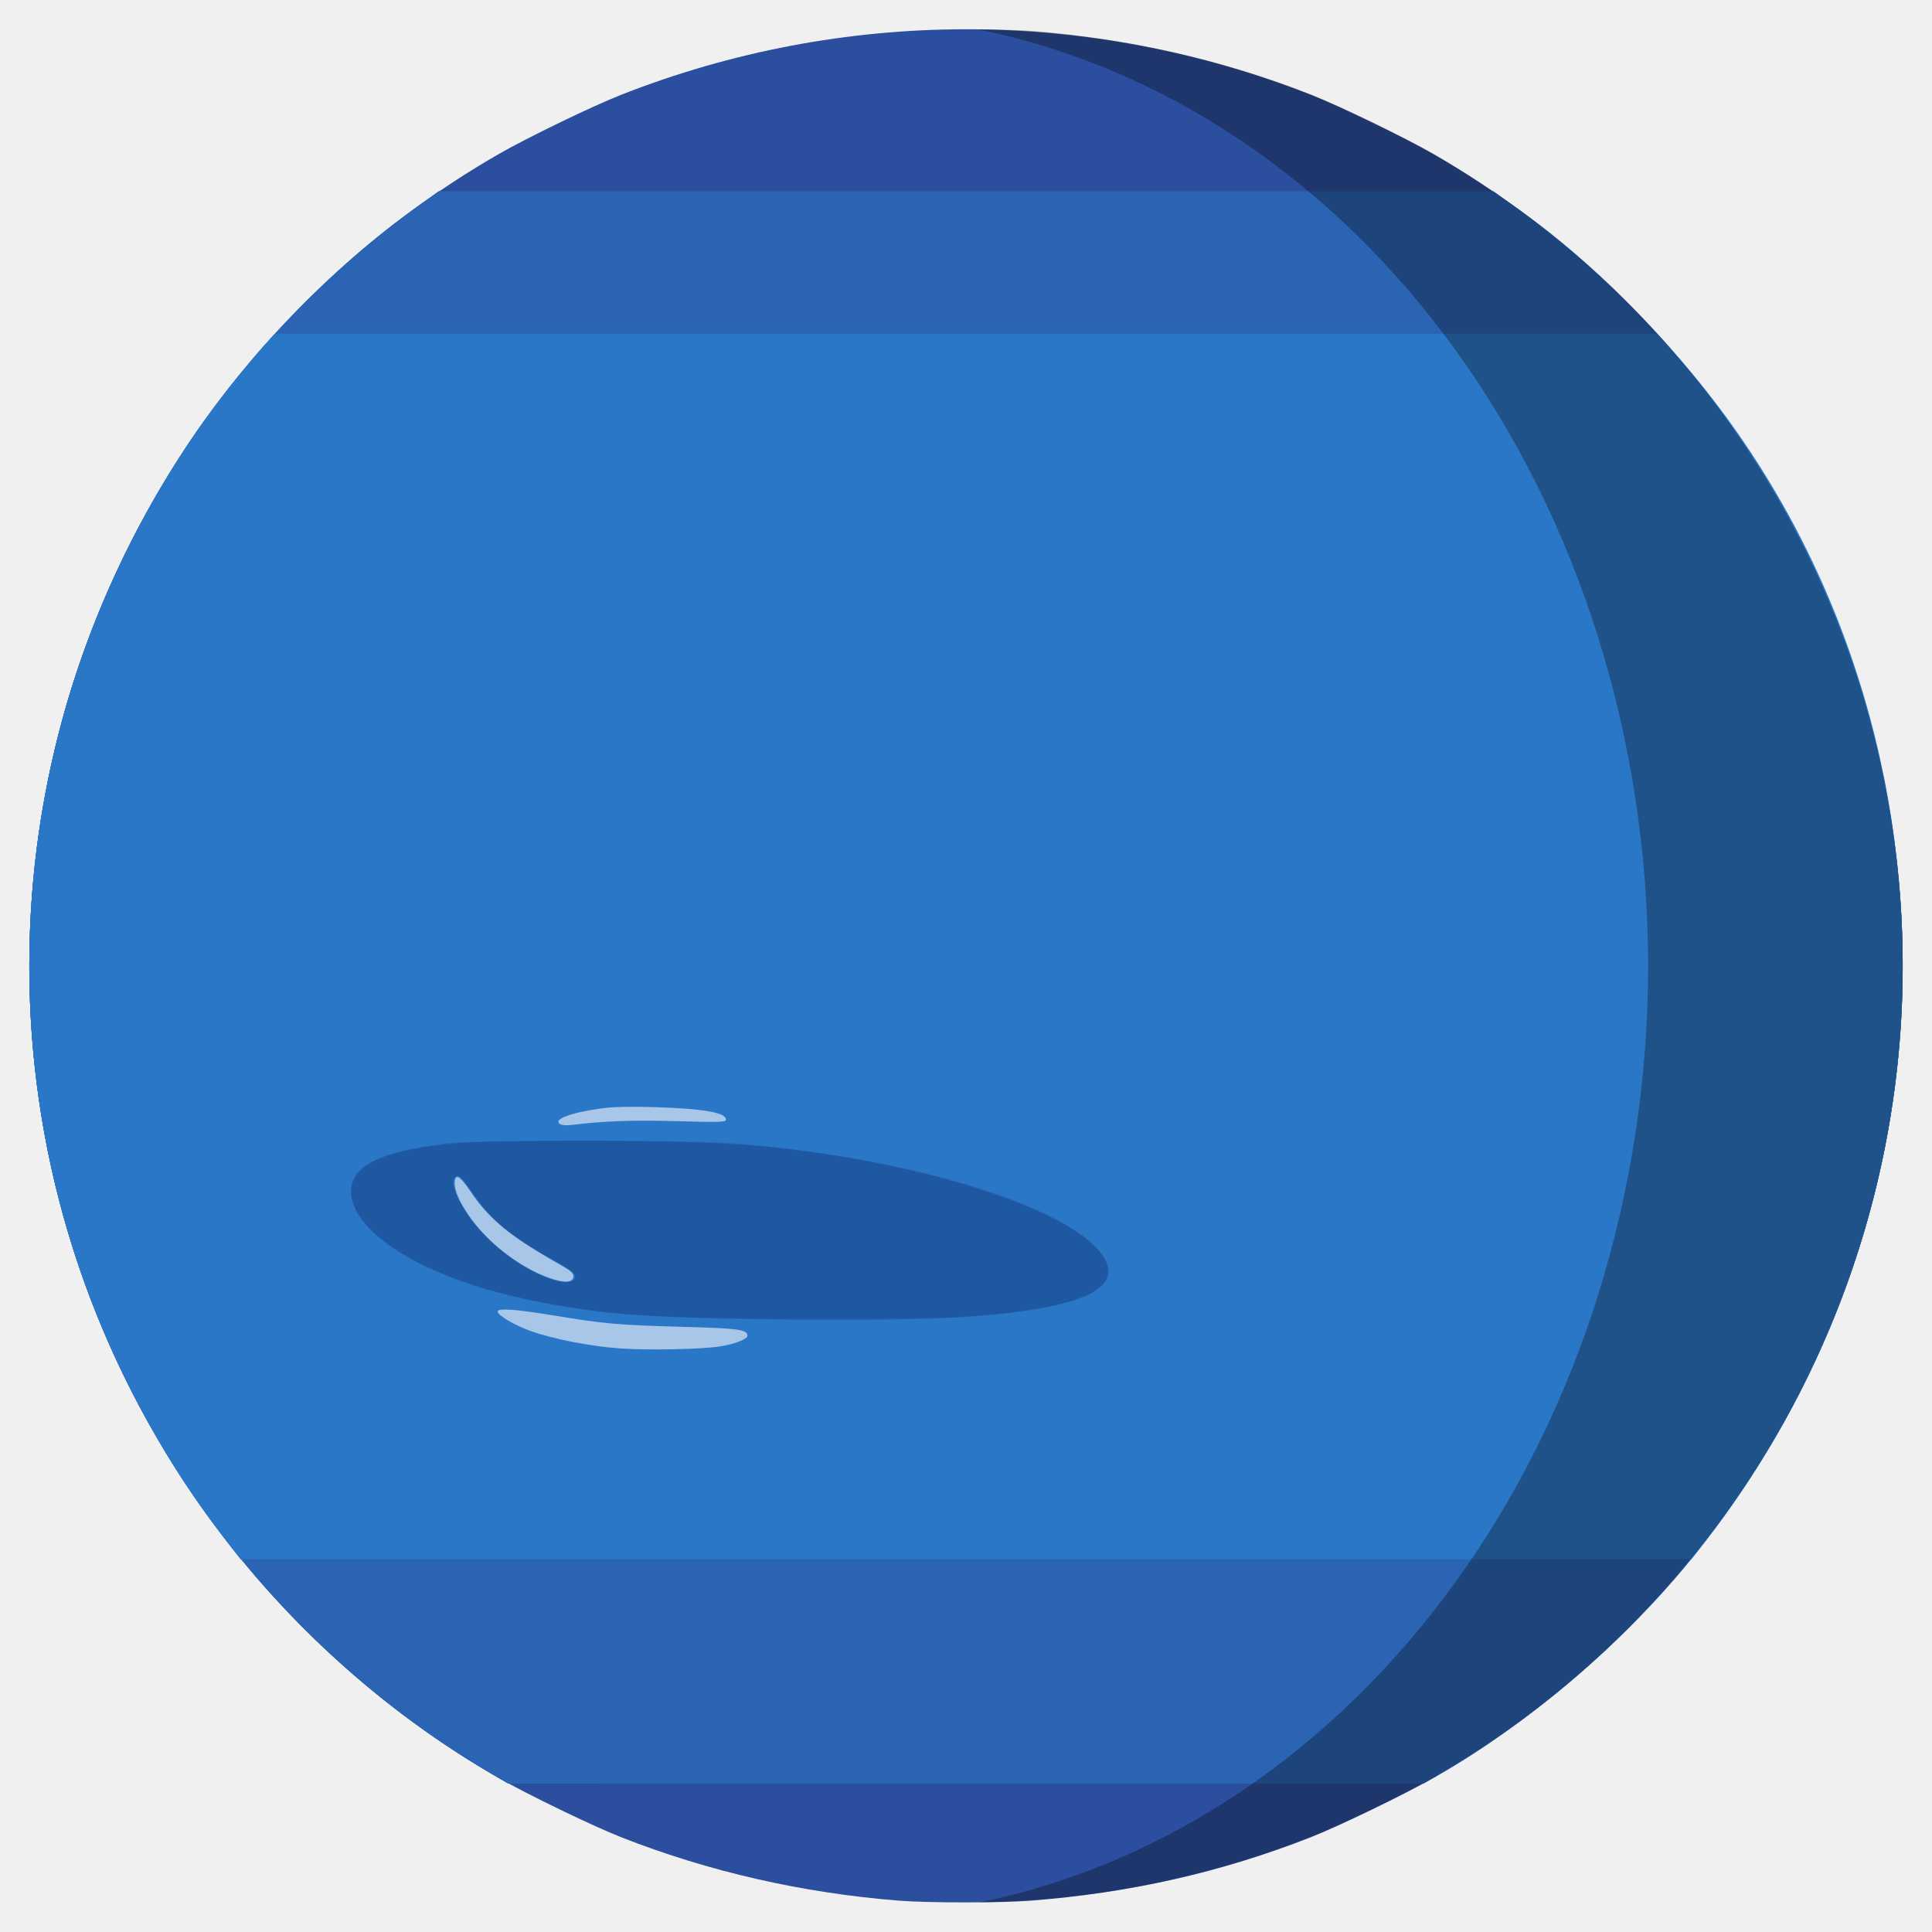
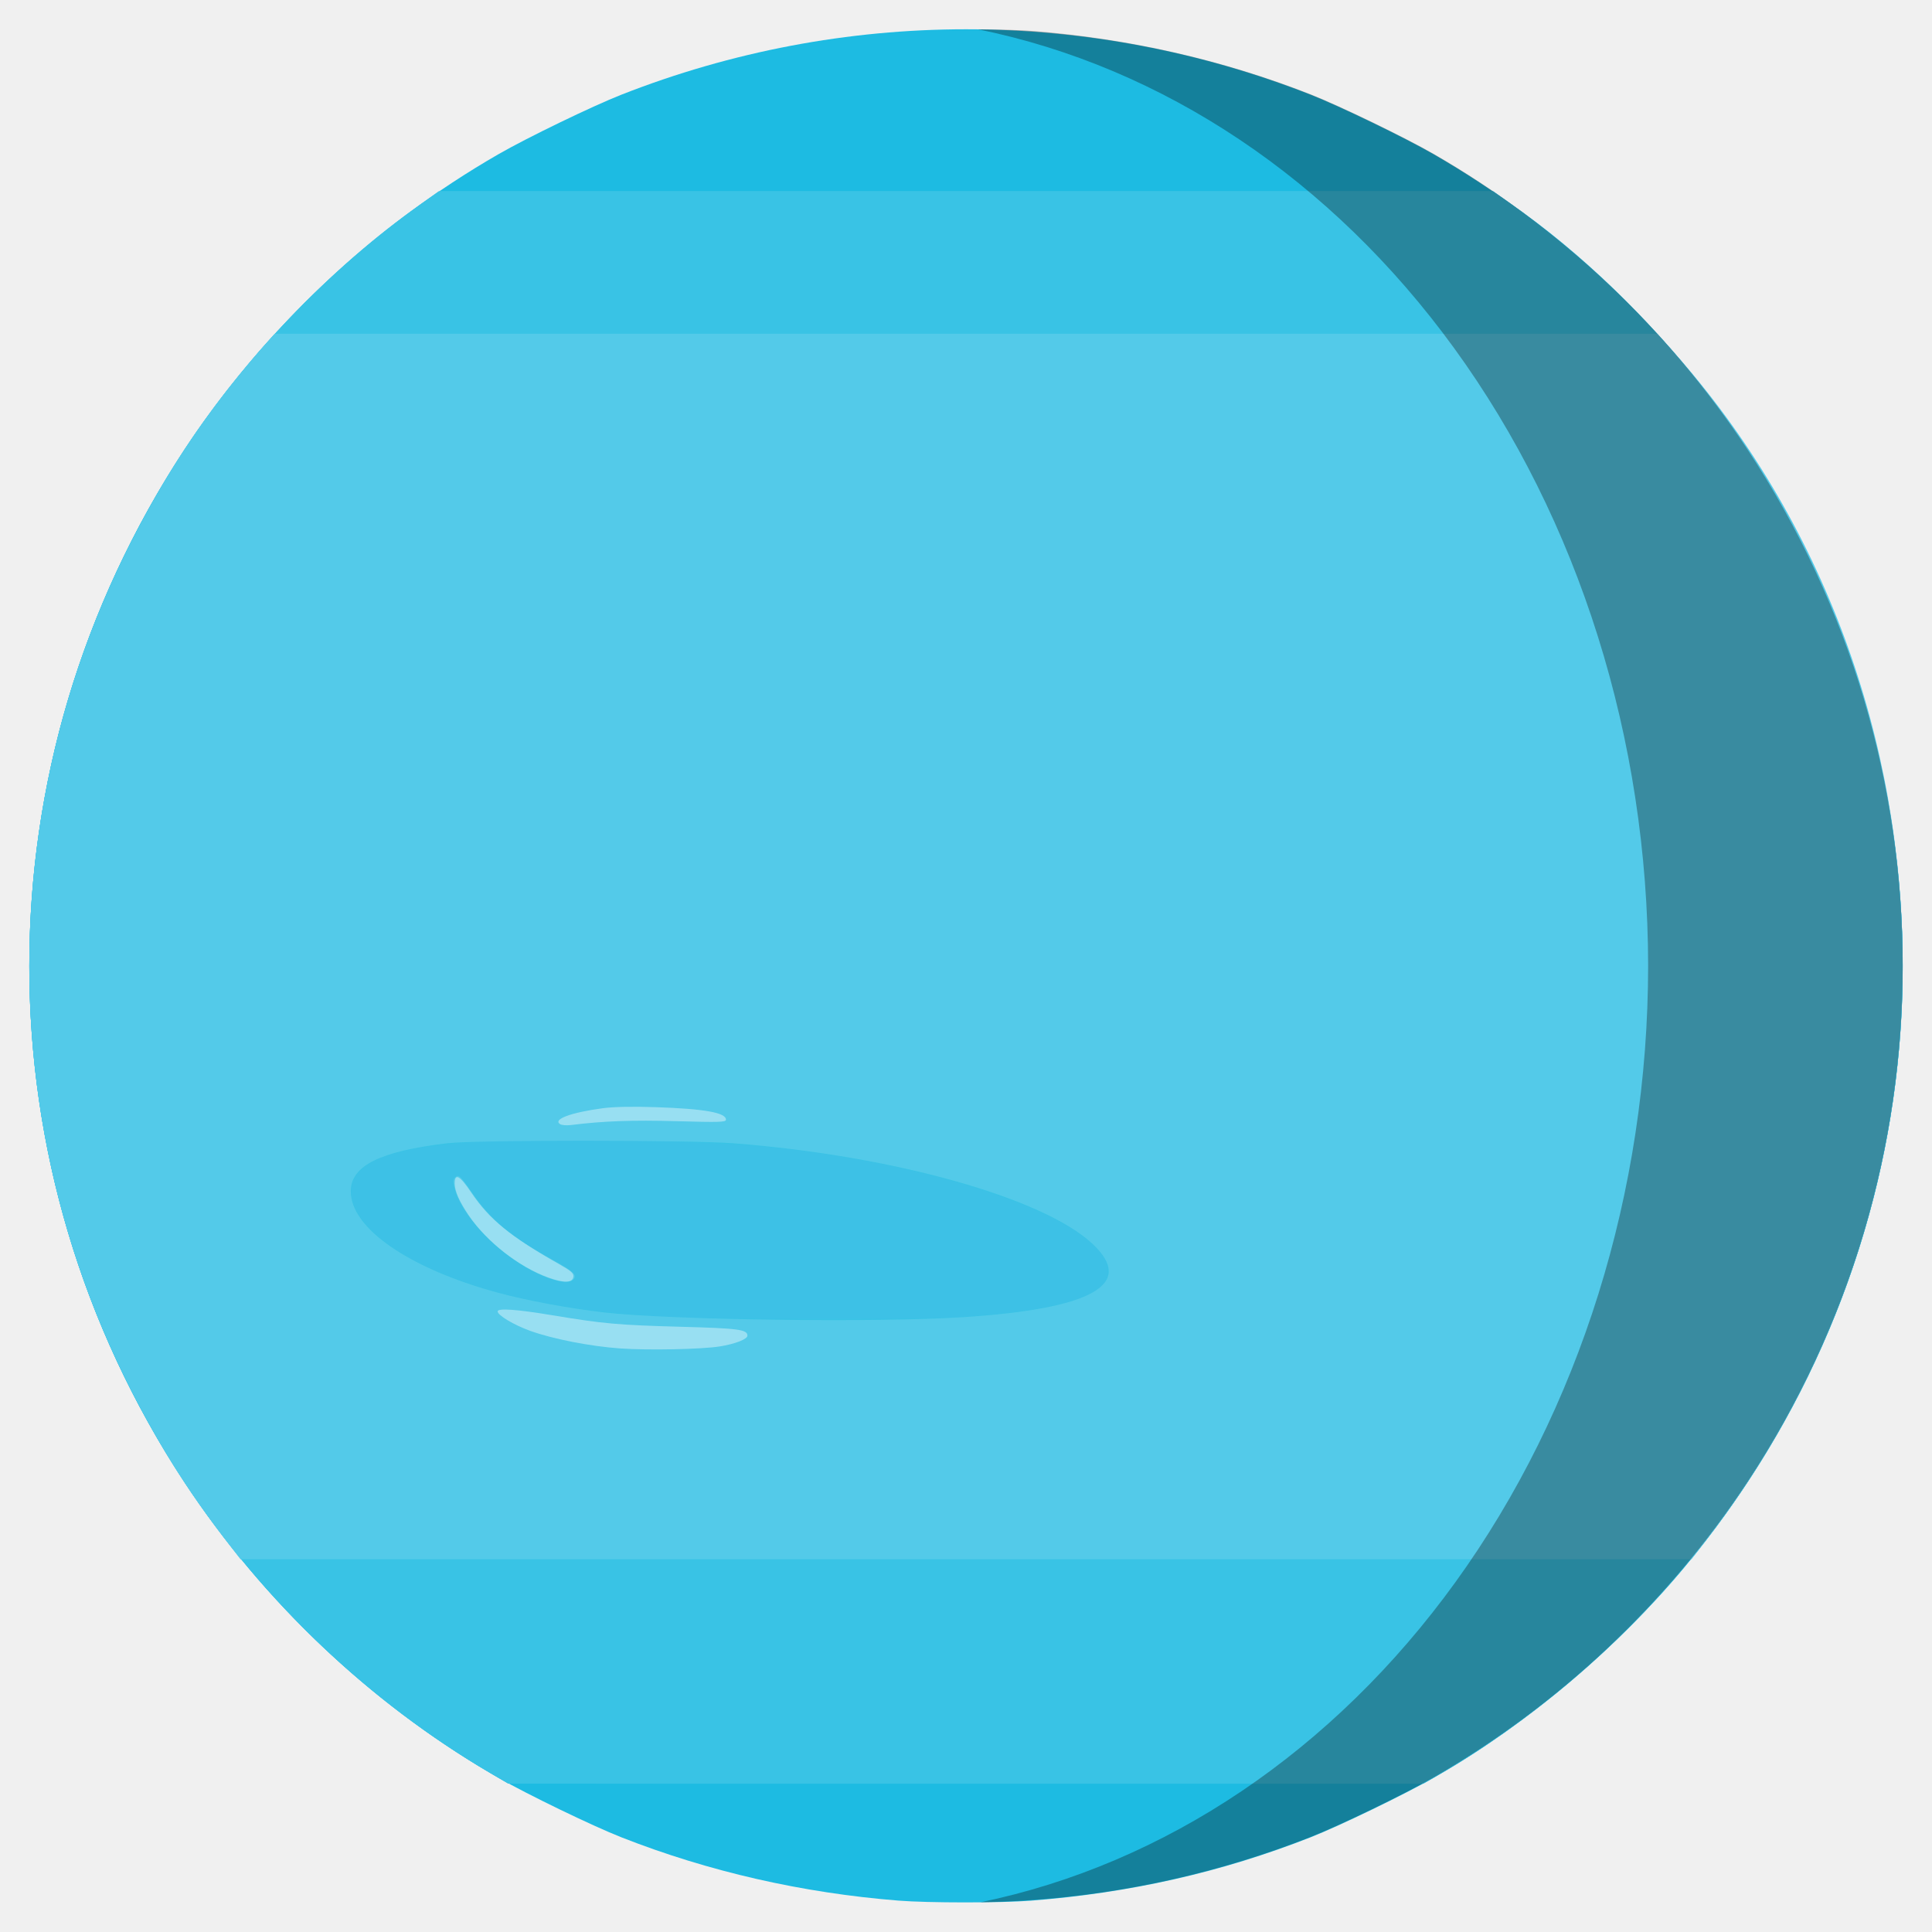
<svg xmlns="http://www.w3.org/2000/svg" width="3000" height="3000" viewBox="0 0 793.75 793.75" version="1.1" id="svg8">
  <defs id="defs2" />
  <g id="layer1" transform="translate(0,496.75)">
-     <path id="path870" d="m 369.214,284.111 c -39.634,-3.152 -78.02,-11.914 -113.851,-25.988 -11.907,-4.677 -38.715,-17.648 -50.511,-24.439 -51.737,-29.788 -96.181,-71.626 -129.057,-121.491 -84.996,-128.917 -84.996,-295.218 0,-424.135 32.876,-49.865 77.321,-91.704 129.057,-121.491 11.797,-6.792 38.604,-19.762 50.511,-24.439 45.134,-17.728 93.213,-26.85 141.512,-26.85 48.299,0 96.378,9.123 141.512,26.85 11.907,4.677 38.715,17.648 50.511,24.439 51.737,29.788 96.181,71.626 129.057,121.491 84.996,128.917 84.996,295.218 0,424.135 -32.877,49.865 -77.321,91.704 -129.057,121.491 -11.797,6.792 -38.604,19.762 -50.511,24.439 -36.513,14.342 -74.176,22.861 -115.013,26.017 -12.215,0.944 -42.13,0.928 -54.159,-0.029 z" style="fill:#2b4e9e;stroke-width:0.802;fill-opacity:1" />
-     <path id="path868" d="M 201.435,231.694 C 151.63,202.494 107.921,160.921 75.794,112.193 16.188,21.784 -2.649,-88.703 23.647,-193.682 c 11.449,-45.708 32.655,-91.611 60.004,-129.886 24.112,-33.745 55.608,-65.234 89.656,-89.635 l 6.94,-4.974 H 396.875 613.504 l 6.94,4.974 c 28.932,20.735 57.164,47.678 78.799,75.203 65.207,82.957 93.668,189.43 78.461,293.522 -10.279,70.36 -39.768,136.391 -85.461,191.361 -27.344,32.896 -65.085,64.822 -101.018,85.455 l -6.493,3.728 -187.936,-0.009 -187.936,-0.009 z" style="fill:#1d58a1;stroke-width:0.802;fill-opacity:1" />
-     <path id="path866" d="M 201.435,231.694 C 151.63,202.494 107.921,160.921 75.794,112.193 c -84.996,-128.917 -84.996,-295.218 0,-424.135 26.513,-40.213 62.987,-77.71 100.484,-103.3 l 4.564,-2.934 216.198,0 216.198,0 7.204,4.974 c 29.292,20.222 57.164,47.678 78.799,75.203 65.207,82.957 93.668,189.43 78.461,293.522 -10.279,70.36 -39.768,136.391 -85.461,191.361 -27.344,32.896 -65.085,64.822 -101.018,85.455 l -6.493,3.728 -187.936,-0.009 -187.936,-0.009 z M 392.866,44.424 c 40.077,-2.464 60.485,-8.129 62.199,-17.266 3.741,-19.943 -64.231,-45.394 -141.233,-52.881 -15.658,-1.523 -51.683,-2.743 -81.721,-2.769 -62.75,-0.054 -87.777,6.06 -87.791,21.449 -0.009,10.6 13.662,23.343 34.874,32.505 25.294,10.925 59.574,17.478 99.018,18.928 25.18,0.926 99.795,0.948 114.653,0.035 z M 226.09,28.861 C 210.749,23.205 195.946,10.472 188.822,-3.196 c -2.988,-5.733 -3.478,-8.537 -1.744,-9.977 1.49,-1.237 2.693,-0.104 7.68,7.227 7.061,10.381 16.225,17.884 33.028,27.039 6.798,3.704 9.161,5.851 8.457,7.685 -0.588,1.533 -6.096,1.578 -10.153,0.082 z" style="fill:#2a64b3;fill-opacity:1;stroke-width:0.802" />
-     <path id="path864" d="M 93.707,137.271 C 76.508,115.092 64.097,95.161 51.265,69.111 c -52.295,-106.158 -52.295,-231.814 0,-337.972 15.786,-32.045 32.576,-57.466 55.322,-83.764 l 6.249,-7.008 284.04,0 284.04,0 6.249,7.008 c 62.188,69.743 94.54,159.992 94.54,252.749 0,85.788 -28.524,168.623 -81.66,237.146 l -5.111,6.591 H 396.875 98.818 Z M 395.672,44.399 c 53.09,-3.425 70.891,-13.482 53.229,-30.072 -20.208,-18.981 -82.019,-36.315 -147.437,-41.348 -18.192,-1.399 -105.91,-1.419 -117.685,-0.026 -27.455,3.248 -39.501,9.179 -39.657,19.528 -0.231,15.248 23.785,31.899 60.328,41.828 11.89,3.23 29.265,6.464 43.696,8.132 27.008,3.122 111.999,4.25 147.525,1.958 z M 225.656,28.452 C 209.097,22.556 190.329,4.752 186.827,-8.384 c -0.753,-2.823 -0.728,-3.729 0.125,-4.581 1.452,-1.452 2.113,-0.858 7.051,6.338 7.671,11.179 16.029,18.135 32.898,27.378 8.496,4.655 10.293,6.282 8.856,8.014 -1.337,1.611 -5.017,1.497 -10.099,-0.313 z" style="fill:#2b77c7;fill-opacity:1;stroke-width:0.802" />
-     <path id="path862" d="m 254.844,57.249 c -12.261,-0.853 -27.777,-3.888 -37.067,-7.249 -6.707,-2.427 -13.326,-6.384 -13.326,-7.967 0,-1.404 7.795,-0.86 22.326,1.559 21.118,3.515 27.17,4.058 53.044,4.757 23.653,0.639 27.256,1.122 27.256,3.653 0,1.44 -5.134,3.433 -11.388,4.422 -7.513,1.188 -29.309,1.628 -40.844,0.826 z M 225.297,28.134 c -12.098,-4.368 -25.233,-14.597 -32.596,-25.382 -3.952,-5.79 -5.889,-10.15 -5.889,-13.256 0,-4.444 2.079,-3.325 6.756,3.637 7.433,11.064 16.108,18.141 36.166,29.502 5.017,2.842 6.042,3.757 5.835,5.211 -0.356,2.501 -3.868,2.6 -10.273,0.287 z m 4.811,-63.038 c -3.091,-1.982 4.394,-4.77 17.548,-6.537 4.438,-0.596 12.206,-0.752 21.738,-0.435 19.963,0.663 28.864,2.244 28.864,5.128 0,1.043 -2.581,1.124 -20.245,0.628 -18.253,-0.512 -30.111,-0.079 -43.496,1.588 -1.764,0.22 -3.748,0.052 -4.41,-0.372 z" style="fill:#ffffff;stroke-width:0.802;fill-opacity:0.588" />
+     <path id="path870" d="m 369.214,284.111 c -39.634,-3.152 -78.02,-11.914 -113.851,-25.988 -11.907,-4.677 -38.715,-17.648 -50.511,-24.439 -51.737,-29.788 -96.181,-71.626 -129.057,-121.491 -84.996,-128.917 -84.996,-295.218 0,-424.135 32.876,-49.865 77.321,-91.704 129.057,-121.491 11.797,-6.792 38.604,-19.762 50.511,-24.439 45.134,-17.728 93.213,-26.85 141.512,-26.85 48.299,0 96.378,9.123 141.512,26.85 11.907,4.677 38.715,17.648 50.511,24.439 51.737,29.788 96.181,71.626 129.057,121.491 84.996,128.917 84.996,295.218 0,424.135 -32.877,49.865 -77.321,91.704 -129.057,121.491 -11.797,6.792 -38.604,19.762 -50.511,24.439 -36.513,14.342 -74.176,22.861 -115.013,26.017 -12.215,0.944 -42.13,0.928 -54.159,-0.029 z" style="fill:#1dbbe2;stroke-width:0.802;fill-opacity:1" />
+     <path id="path868" d="M 201.435,231.694 C 151.63,202.494 107.921,160.921 75.794,112.193 16.188,21.784 -2.649,-88.703 23.647,-193.682 c 11.449,-45.708 32.655,-91.611 60.004,-129.886 24.112,-33.745 55.608,-65.234 89.656,-89.635 l 6.94,-4.974 H 396.875 613.504 l 6.94,4.974 c 28.932,20.735 57.164,47.678 78.799,75.203 65.207,82.957 93.668,189.43 78.461,293.522 -10.279,70.36 -39.768,136.391 -85.461,191.361 -27.344,32.896 -65.085,64.822 -101.018,85.455 l -6.493,3.728 -187.936,-0.009 -187.936,-0.009 z" style="fill:#3dc1e6;stroke-width:0.802;fill-opacity:1" />
+     <path id="path866" d="M 201.435,231.694 C 151.63,202.494 107.921,160.921 75.794,112.193 c -84.996,-128.917 -84.996,-295.218 0,-424.135 26.513,-40.213 62.987,-77.71 100.484,-103.3 l 4.564,-2.934 216.198,0 216.198,0 7.204,4.974 c 29.292,20.222 57.164,47.678 78.799,75.203 65.207,82.957 93.668,189.43 78.461,293.522 -10.279,70.36 -39.768,136.391 -85.461,191.361 -27.344,32.896 -65.085,64.822 -101.018,85.455 l -6.493,3.728 -187.936,-0.009 -187.936,-0.009 z M 392.866,44.424 c 40.077,-2.464 60.485,-8.129 62.199,-17.266 3.741,-19.943 -64.231,-45.394 -141.233,-52.881 -15.658,-1.523 -51.683,-2.743 -81.721,-2.769 -62.75,-0.054 -87.777,6.06 -87.791,21.449 -0.009,10.6 13.662,23.343 34.874,32.505 25.294,10.925 59.574,17.478 99.018,18.928 25.18,0.926 99.795,0.948 114.653,0.035 z M 226.09,28.861 C 210.749,23.205 195.946,10.472 188.822,-3.196 c -2.988,-5.733 -3.478,-8.537 -1.744,-9.977 1.49,-1.237 2.693,-0.104 7.68,7.227 7.061,10.381 16.225,17.884 33.028,27.039 6.798,3.704 9.161,5.851 8.457,7.685 -0.588,1.533 -6.096,1.578 -10.153,0.082 z" style="fill:#39c3e5;fill-opacity:1;stroke-width:0.802" />
+     <path id="path864" d="M 93.707,137.271 C 76.508,115.092 64.097,95.161 51.265,69.111 c -52.295,-106.158 -52.295,-231.814 0,-337.972 15.786,-32.045 32.576,-57.466 55.322,-83.764 l 6.249,-7.008 284.04,0 284.04,0 6.249,7.008 c 62.188,69.743 94.54,159.992 94.54,252.749 0,85.788 -28.524,168.623 -81.66,237.146 l -5.111,6.591 H 396.875 98.818 Z M 395.672,44.399 c 53.09,-3.425 70.891,-13.482 53.229,-30.072 -20.208,-18.981 -82.019,-36.315 -147.437,-41.348 -18.192,-1.399 -105.91,-1.419 -117.685,-0.026 -27.455,3.248 -39.501,9.179 -39.657,19.528 -0.231,15.248 23.785,31.899 60.328,41.828 11.89,3.23 29.265,6.464 43.696,8.132 27.008,3.122 111.999,4.25 147.525,1.958 z M 225.656,28.452 C 209.097,22.556 190.329,4.752 186.827,-8.384 c -0.753,-2.823 -0.728,-3.729 0.125,-4.581 1.452,-1.452 2.113,-0.858 7.051,6.338 7.671,11.179 16.029,18.135 32.898,27.378 8.496,4.655 10.293,6.282 8.856,8.014 -1.337,1.611 -5.017,1.497 -10.099,-0.313 z" style="fill:#53cae9;fill-opacity:1;stroke-width:0.802" />
+     <path id="path862" d="m 254.844,57.249 c -12.261,-0.853 -27.777,-3.888 -37.067,-7.249 -6.707,-2.427 -13.326,-6.384 -13.326,-7.967 0,-1.404 7.795,-0.86 22.326,1.559 21.118,3.515 27.17,4.058 53.044,4.757 23.653,0.639 27.256,1.122 27.256,3.653 0,1.44 -5.134,3.433 -11.388,4.422 -7.513,1.188 -29.309,1.628 -40.844,0.826 z M 225.297,28.134 c -12.098,-4.368 -25.233,-14.597 -32.596,-25.382 -3.952,-5.79 -5.889,-10.15 -5.889,-13.256 0,-4.444 2.079,-3.325 6.756,3.637 7.433,11.064 16.108,18.141 36.166,29.502 5.017,2.842 6.042,3.757 5.835,5.211 -0.356,2.501 -3.868,2.6 -10.273,0.287 z m 4.811,-63.038 c -3.091,-1.982 4.394,-4.77 17.548,-6.537 4.438,-0.596 12.206,-0.752 21.738,-0.435 19.963,0.663 28.864,2.244 28.864,5.128 0,1.043 -2.581,1.124 -20.245,0.628 -18.253,-0.512 -30.111,-0.079 -43.496,1.588 -1.764,0.22 -3.748,0.052 -4.41,-0.372 z" style="fill:#ffffff;stroke-width:0.802;fill-opacity:0.404" />
    <path style="fill:#000000;fill-opacity:0.314;stroke-width:0.262" d="m 402.823,284.791 c 46.294,-0.718 92.283,-9.803 135.563,-26.802 11.907,-4.677 38.715,-17.647 50.512,-24.439 51.737,-29.788 96.181,-71.626 129.057,-121.491 84.996,-128.917 84.996,-295.219 0,-424.135 -32.877,-49.865 -77.321,-91.704 -129.057,-121.491 -11.797,-6.792 -38.604,-19.762 -50.512,-24.439 -35.831,-14.074 -74.217,-22.836 -113.851,-25.988 -5.19,-0.413 -13.712,-0.65 -22.702,-0.711 76.105,15.458 145.305,61.755 195.593,130.995 51.34,70.689 79.601,160.648 79.699,253.702 -0.037,92.809 -28.09,182.574 -79.139,253.234 -50.1,69.346 -119.142,115.846 -195.163,131.567 z" id="path824" />
  </g>
</svg>
